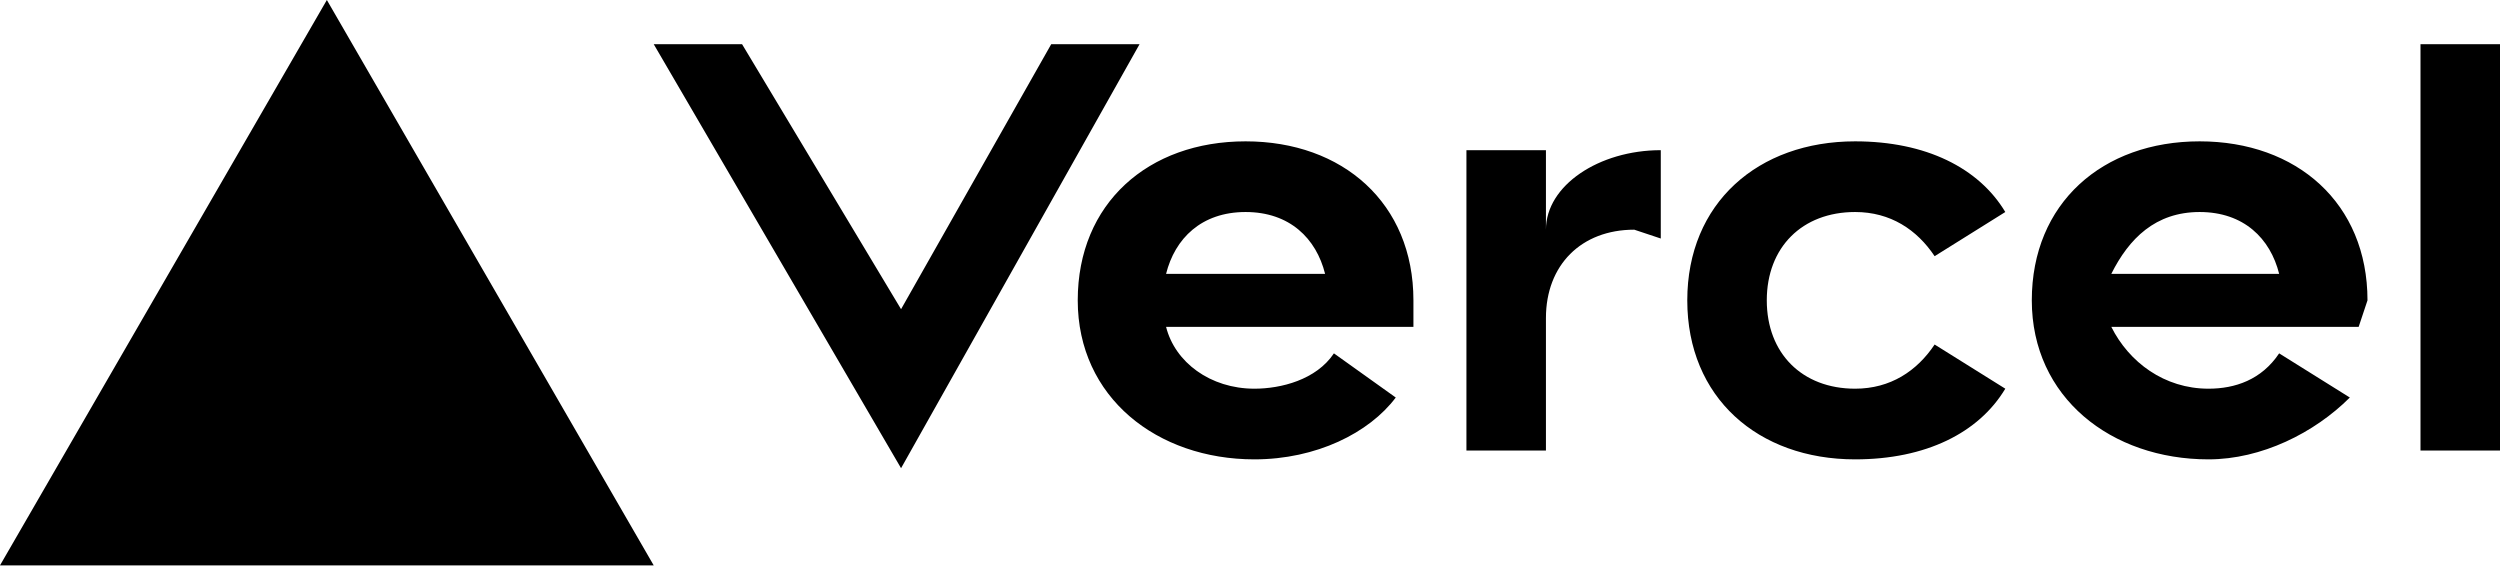
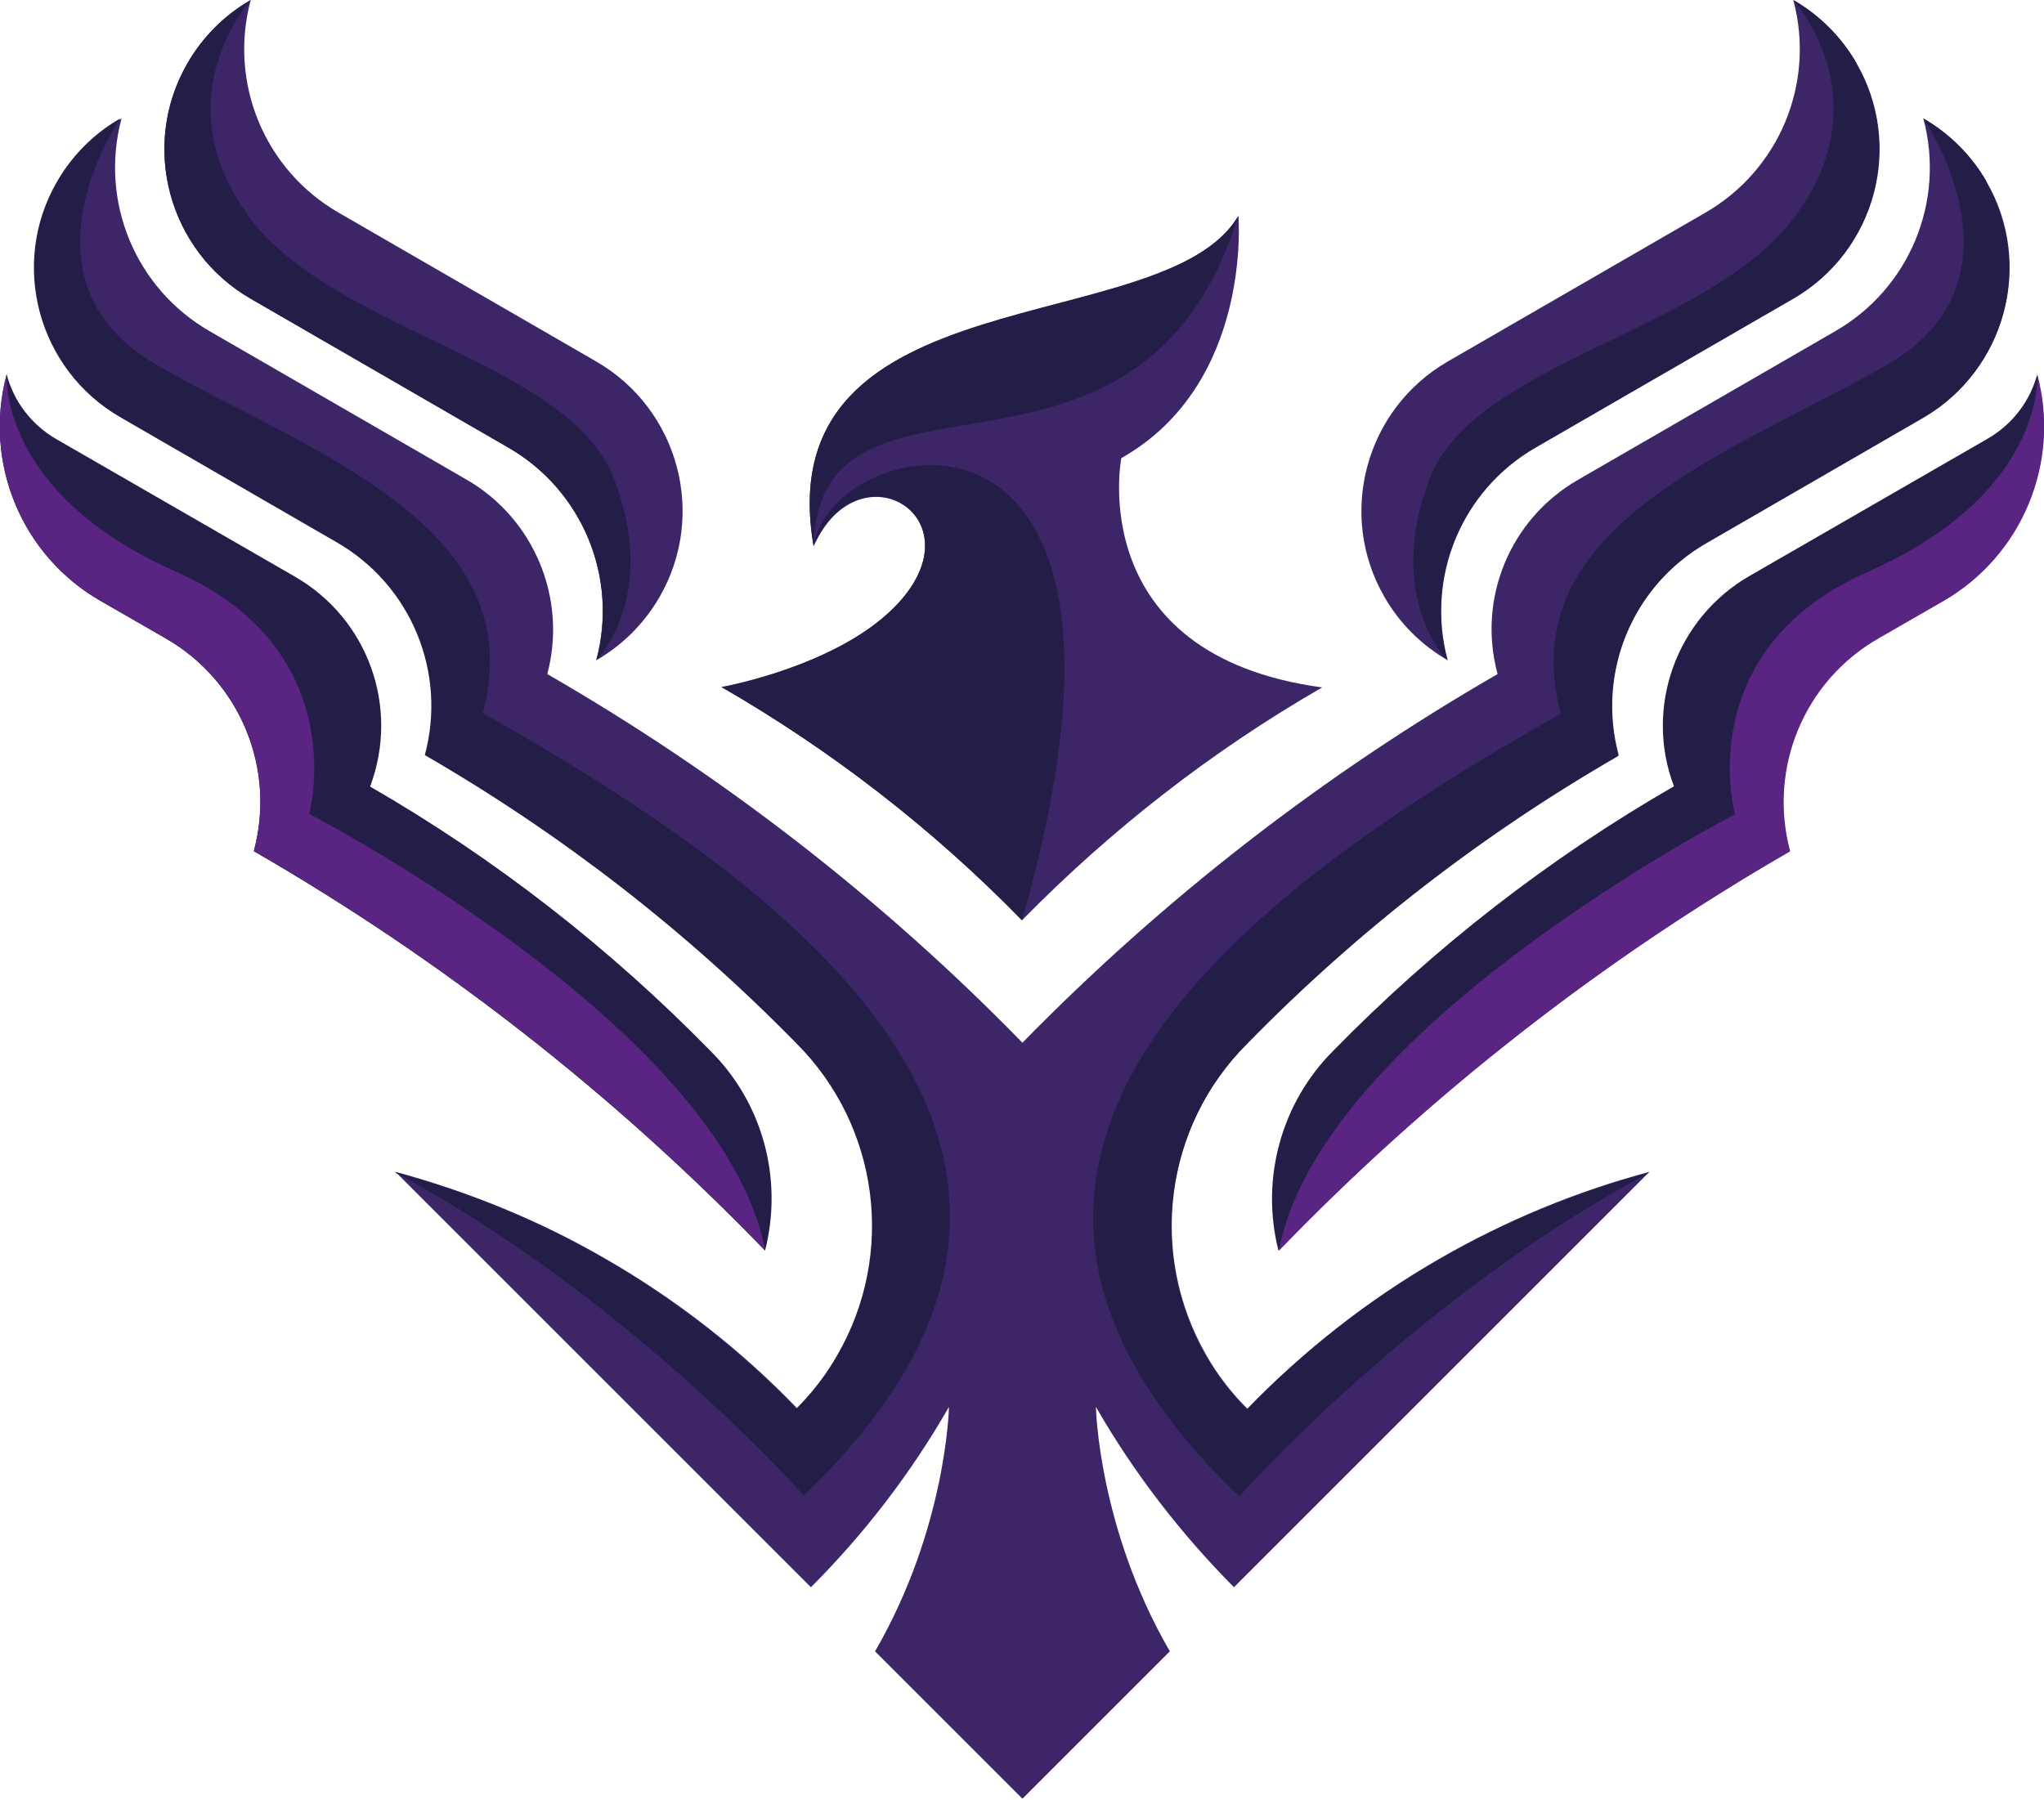
- <svg xmlns="http://www.w3.org/2000/svg" fill="none" viewBox="0 0 283 64">
-   <path fill="black" d="M141 16c-11 0-19 7-19 18s9 18 20 18c7 0 13-3 16-7l-7-5c-2 3-6 4-9 4-5 0-9-3-10-7h28v-3c0-11-8-18-19-18zm-9 15c1-4 4-7 9-7s8 3 9 7h-18zm117-15c-11 0-19 7-19 18s9 18 20 18c6 0 12-3 16-7l-8-5c-2 3-5 4-8 4-5 0-9-3-11-7h28l1-3c0-11-8-18-19-18zm-10 15c2-4 5-7 10-7s8 3 9 7h-19zm-39 3c0 6 4 10 10 10 4 0 7-2 9-5l8 5c-3 5-9 8-17 8-11 0-19-7-19-18s8-18 19-18c8 0 14 3 17 8l-8 5c-2-3-5-5-9-5-6 0-10 4-10 10zm83-29v46h-9V5h9zM37 0l37 64H0L37 0zm92 5-27 48L74 5h10l18 30 17-30h10zm59 12v10l-3-1c-6 0-10 4-10 10v15h-9V17h9v9c0-5 6-9 13-9z" />
+ <svg xmlns="http://www.w3.org/2000/svg" id="Camada_1" data-name="Camada 1" viewBox="0 0 45.9 40.42">
+   <g>
+     <path d="m16.2,15.43c2.48,1.43,4.75,3.19,6.75,5.24,0,0,0,0,0,0,2-2.04,4.26-3.8,6.74-5.23-5.37-.73-4.51-5.15-4.51-5.15,2.95-1.67,2.63-5.44,2.63-5.44-1.63,2.82-10.6,1.26-9.54,7.42,1.03-2.31,3.79-.6,1.8,1.39-1.33,1.33-3.87,1.78-3.87,1.78Z" style="fill: #3c2668;" />
+     <path d="m44.61,4.08c-.34-.59-.83-1.08-1.42-1.42.5,1.86-.31,3.82-1.98,4.78l-5.78,3.34c-1.52.88-2.26,2.66-1.8,4.36-3.92,2.26-7.51,5.05-10.67,8.28-3.16-3.24-6.75-6.02-10.67-8.28.45-1.69-.29-3.48-1.8-4.36l-5.78-3.34c-1.67-.96-2.48-2.92-1.98-4.78-.59.34-1.08.83-1.42,1.42-1.07,1.85-.43,4.22,1.42,5.29l4.86,2.81c1.67.96,2.48,2.92,1.98,4.78,3.06,1.77,5.86,3.94,8.34,6.47,1.86,1.86,2.24,4.73.92,7.01-.25.44-.56.84-.92,1.2-1.27-1.32-2.72-2.45-4.3-3.36-1.48-.86-3.07-1.51-4.73-1.96l9.33,9.33c1.21-1.21,2.25-2.57,3.1-4.05,0,0-.05,2.71-1.66,5.49l3.31,3.31,3.31-3.31c-1.61-2.78-1.66-5.49-1.66-5.49.85,1.48,1.9,2.84,3.1,4.05l9.33-9.33c-1.65.44-3.24,1.1-4.73,1.96-1.58.91-3.03,2.05-4.3,3.36-.36-.36-.67-.76-.92-1.2-1.31-2.28-.94-5.15.92-7.01,2.47-2.53,5.27-4.7,8.34-6.47-.5-1.86.31-3.82,1.98-4.78l4.86-2.81c1.85-1.07,2.49-3.44,1.42-5.29Z" style="fill: #3c2668;" />
+   </g>
+   <g>
+     <path d="m27.81,4.84c-1.63,2.82-10.6,1.26-9.54,7.42.14-4.72,7.34-.32,9.54-7.42Z" style="fill: #221e48;" />
+     <path d="m44.61,4.08c-.34-.59-.83-1.08-1.42-1.42,0,0,2.5,3.62-.81,5.53-3.3,1.91-8.48,3.57-7.33,7.84-7.25,4.08-15.09,10.05-7.22,17.58,0,0,3.93-4.45,9.2-7.27-1.65.44-3.24,1.1-4.73,1.96-1.58.91-3.03,2.05-4.3,3.36-.36-.36-.67-.76-.92-1.2-1.31-2.28-.94-5.15.92-7.01,2.47-2.53,5.27-4.7,8.34-6.47-.5-1.86.31-3.82,1.98-4.78l4.86-2.81c1.85-1.07,2.49-3.44,1.42-5.29Z" style="fill: #221e48;" />
+     <path d="m10.84,16.03c1.15-4.27-4.03-5.93-7.33-7.84-3.3-1.91-.81-5.53-.81-5.53-.59.34-1.08.83-1.42,1.42-1.07,1.85-.43,4.22,1.42,5.29l4.86,2.81c1.67.96,2.48,2.92,1.98,4.78,3.06,1.77,5.86,3.94,8.34,6.47,1.86,1.86,2.24,4.73.92,7.01-.25.44-.56.84-.92,1.2-1.27-1.32-2.72-2.45-4.3-3.36-1.48-.86-3.07-1.51-4.73-1.96,5.28,2.83,9.2,7.27,9.2,7.27,7.87-7.53.03-13.5-7.22-17.58Z" style="fill: #221e48;" />
+   </g>
+   <g>
+     <path d="m13.39,8.12l-5.78-3.34c-1.67-.96-2.48-2.92-1.98-4.78-.59.34-1.08.83-1.42,1.42-1.07,1.85-.43,4.22,1.42,5.29l5.78,3.34c1.67.96,2.48,2.92,1.98,4.78.59-.34,1.08-.83,1.42-1.42,1.07-1.85.43-4.22-1.42-5.29Z" style="fill: #3c2668;" />
+     <path d="m41.69,1.42c-.34-.59-.83-1.08-1.42-1.42.5,1.86-.31,3.82-1.98,4.78l-5.78,3.34c-1.85,1.07-2.49,3.44-1.42,5.29.34.59.83,1.08,1.42,1.42-.5-1.86.31-3.82,1.98-4.78l5.78-3.34c1.85-1.07,2.49-3.44,1.42-5.29Z" style="fill: #3c2668;" />
+   </g>
+   <g>
+     <path d="m5.56,4.82c-1.91-2.64.07-4.82.07-4.82-.59.34-1.08.83-1.42,1.42-1.07,1.85-.43,4.22,1.42,5.29l5.78,3.34c1.67.96,2.48,2.92,1.98,4.78,0,0,1.42-1.42.4-4.07-1.01-2.66-6.33-3.3-8.24-5.94Z" style="fill: #221e48;" />
+     <path d="m41.69,1.42c-.34-.59-.83-1.08-1.42-1.42,0,0,1.99,2.17.07,4.82-1.91,2.64-7.23,3.29-8.24,5.94-1.01,2.66.4,4.07.4,4.07-.5-1.86.31-3.82,1.98-4.78l5.78-3.34c1.85-1.07,2.49-3.44,1.42-5.29Z" style="fill: #221e48;" />
+   </g>
+   <g>
+     <path d="m8.31,17.67c.67-1.78-.04-3.77-1.69-4.72l-5.36-3.09c-.55-.32-.95-.84-1.11-1.45-.53,1.98.33,4.07,2.11,5.09l1.46.84c1.67.96,2.48,2.92,1.98,4.78,4.23,2.44,8.09,5.46,11.48,8.97.41-1.61-.05-3.32-1.23-4.49-2.27-2.32-4.84-4.32-7.65-5.94Z" style="fill: #221e48;" />
+     <path d="m45.75,8.4c-.16.61-.56,1.13-1.11,1.45l-5.36,3.09c-1.64.95-2.36,2.95-1.69,4.72-2.81,1.62-5.38,3.62-7.65,5.94-1.17,1.17-1.64,2.88-1.23,4.49,3.39-3.51,7.25-6.53,11.48-8.97-.5-1.86.31-3.82,1.98-4.78l1.46-.84c1.77-1.02,2.64-3.11,2.11-5.09Z" style="fill: #221e48;" />
+     <path d="m18.27,12.26c1.03-2.31,3.79-.6,1.8,1.39-1.33,1.33-3.87,1.78-3.87,1.78,2.48,1.43,4.75,3.19,6.75,5.24,3.63-12.64-4.26-11.01-4.68-8.41Z" style="fill: #221e48;" />
+   </g>
+   <g>
+     <path d="m6.94,18.29s1.02-3.68-2.99-5.45C-.06,11.07.15,8.4.15,8.4c-.53,1.98.33,4.07,2.11,5.09l1.46.84c1.67.96,2.48,2.92,1.98,4.78,4.23,2.44,8.09,5.46,11.48,8.97-.94-5-10.24-9.8-10.24-9.8Z" style="fill: #5a2582;" />
+     <path d="m45.75,8.4s.21,2.67-3.8,4.44c-4.01,1.77-2.99,5.45-2.99,5.45,0,0-9.31,4.8-10.24,9.8,3.39-3.51,7.25-6.53,11.48-8.97-.5-1.86.31-3.82,1.98-4.78l1.46-.84c1.77-1.02,2.64-3.11,2.11-5.09Z" style="fill: #5a2582;" />
+   </g>
</svg>
